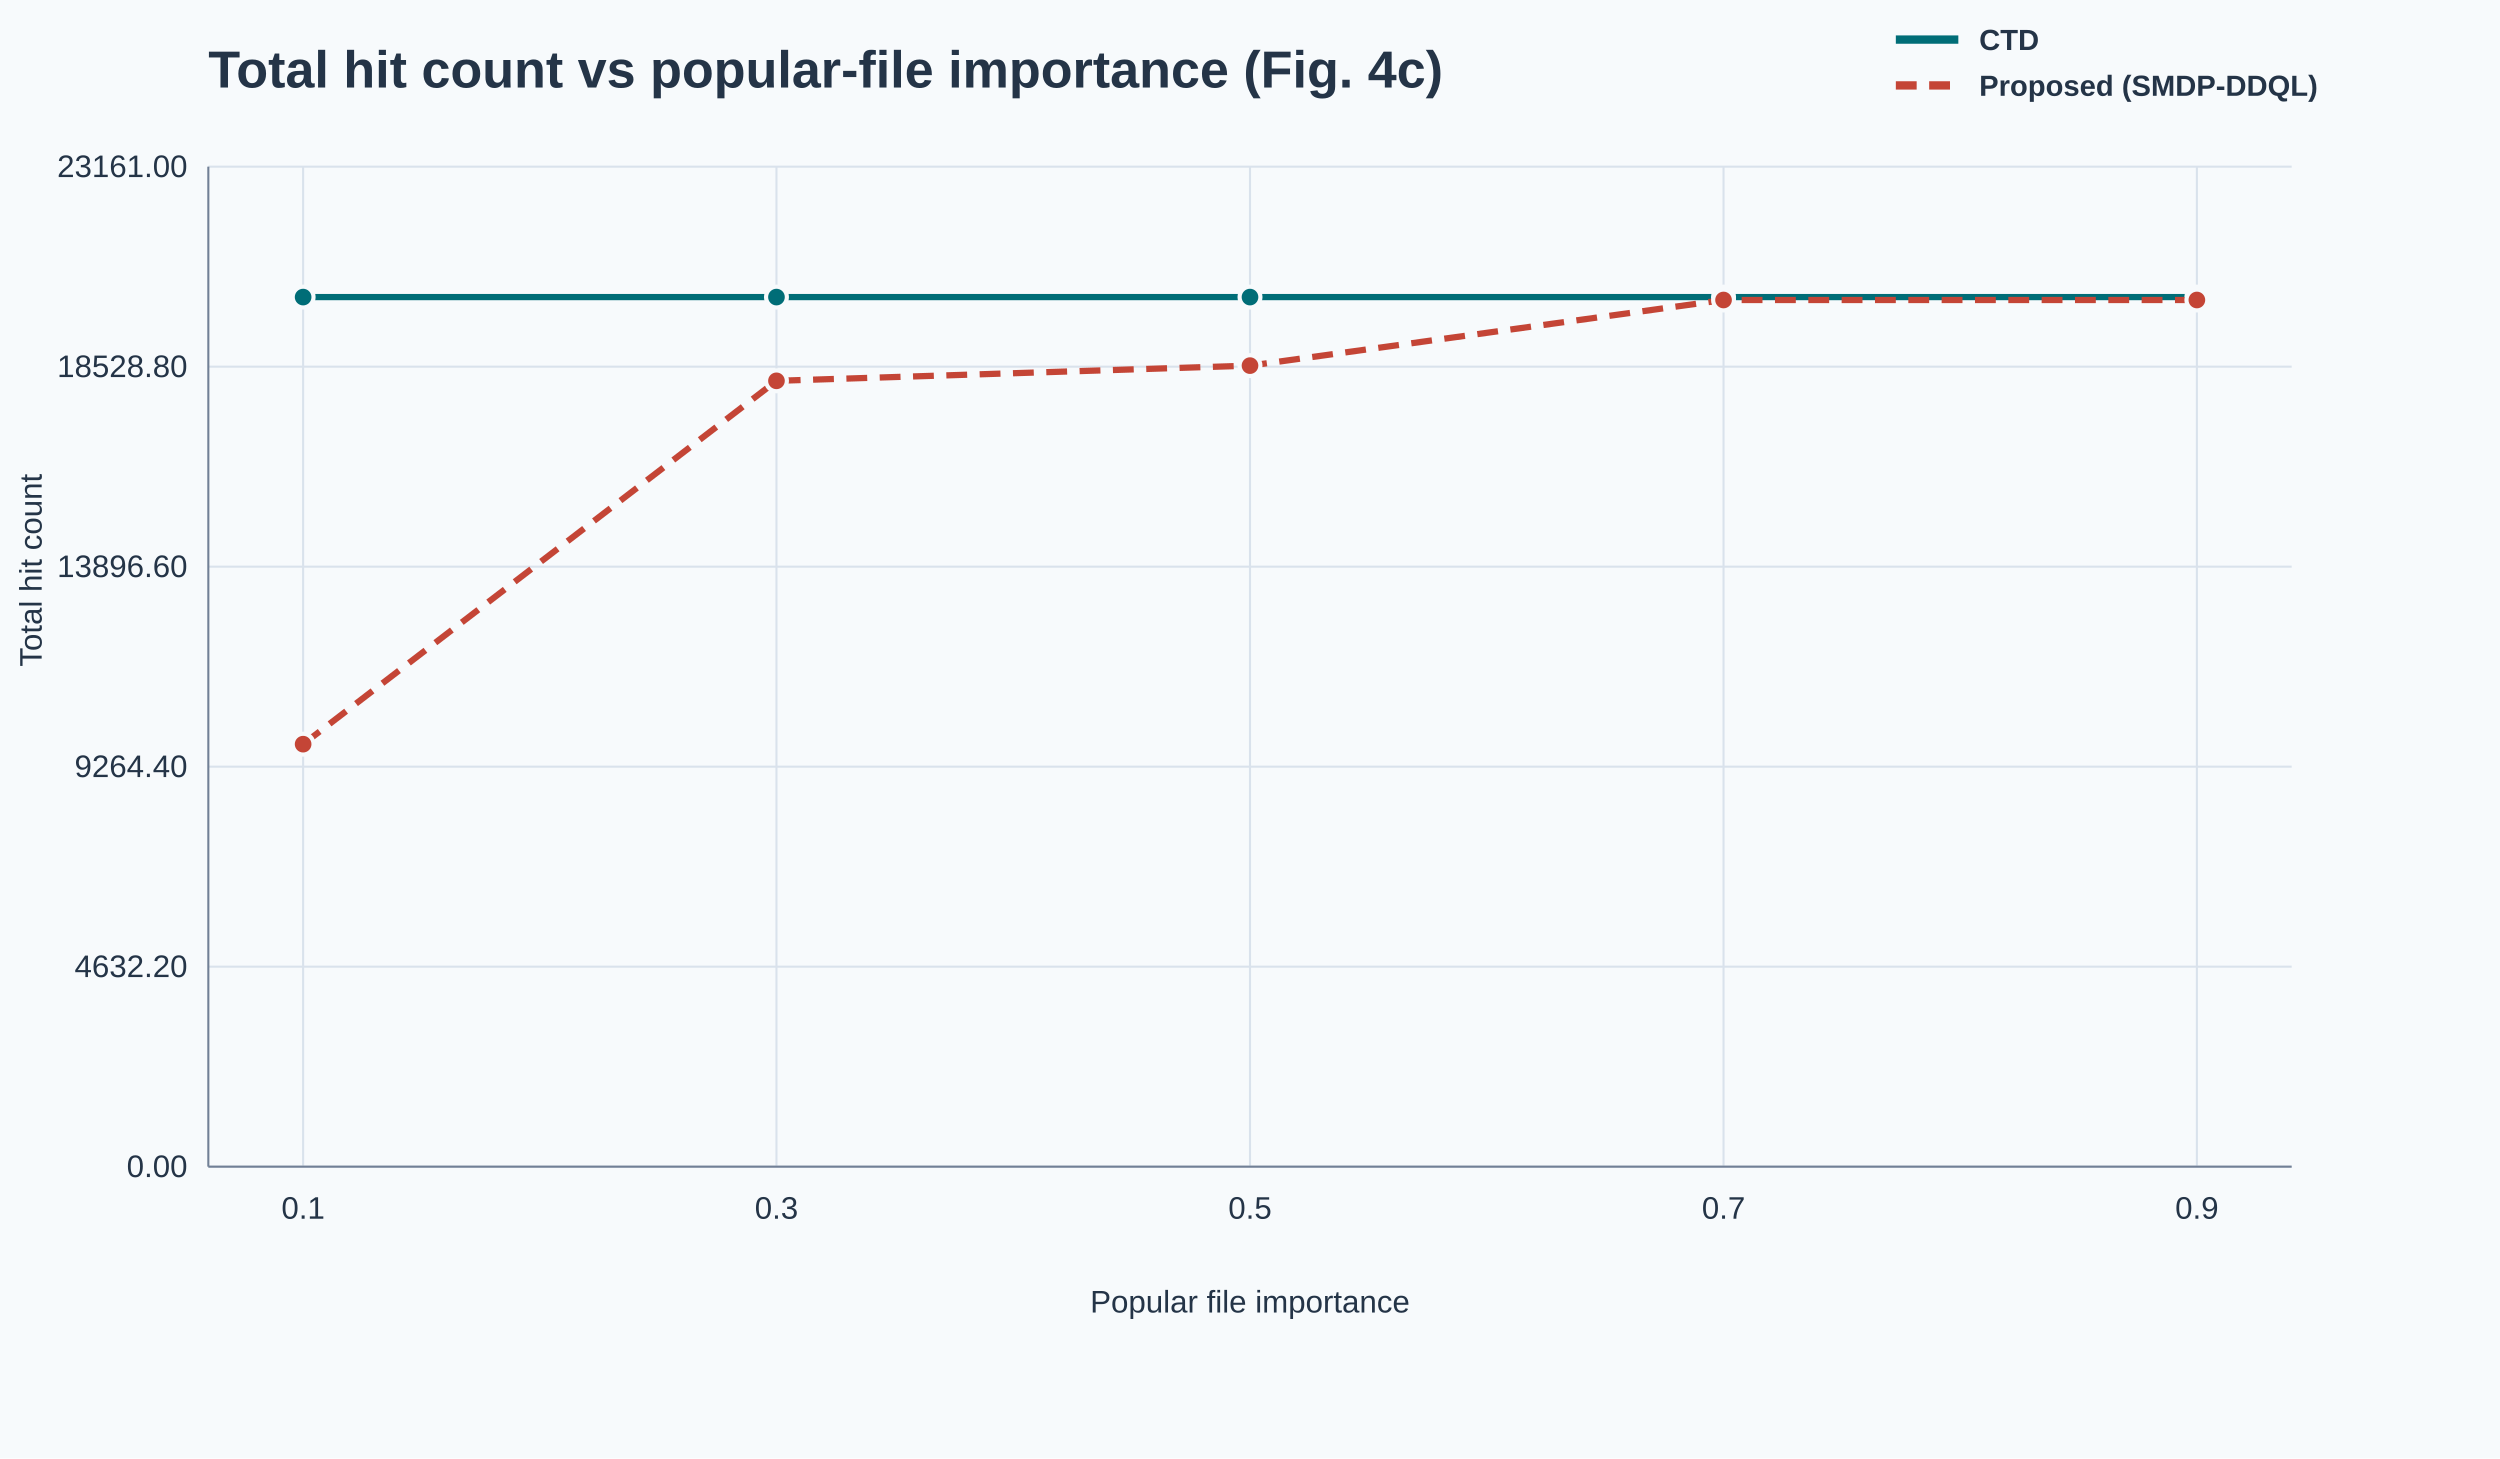
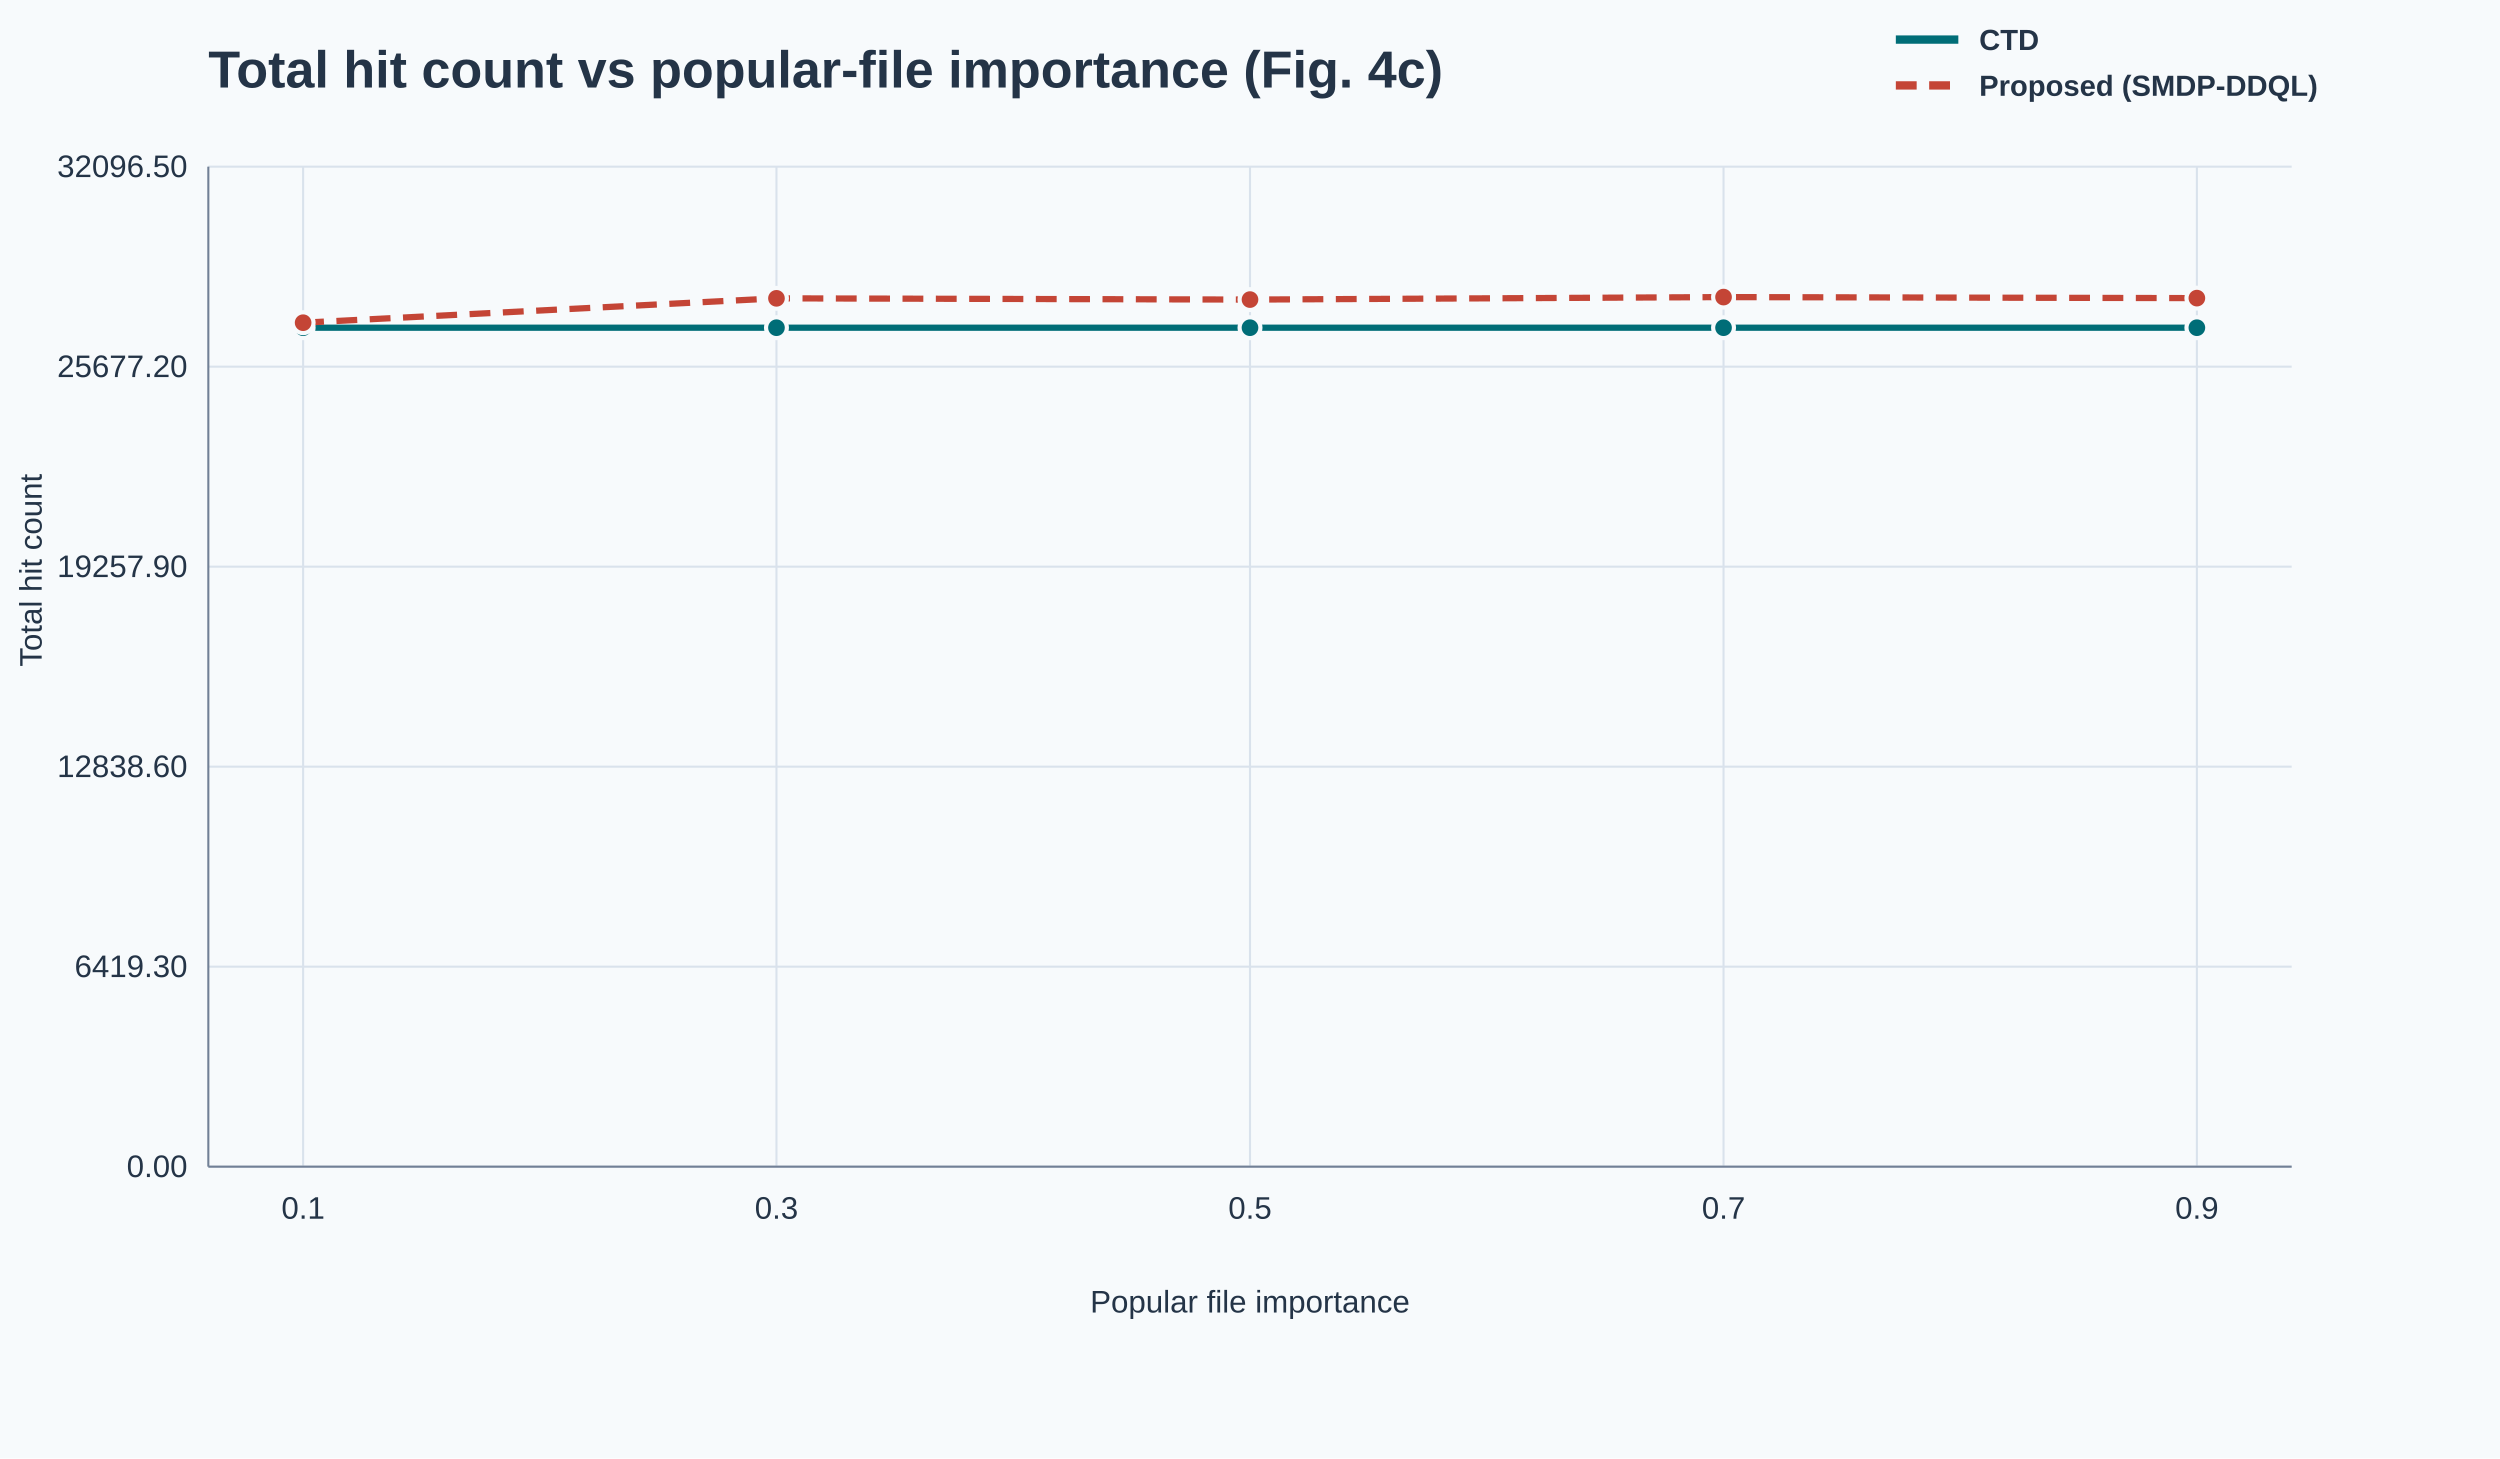
<svg xmlns="http://www.w3.org/2000/svg" width="1200" height="700" viewBox="0 0 1200 700">
  <style>text{font-family:Segoe UI,Arial,sans-serif;fill:#243447}.title{font-size:25px;font-weight:600}.label{font-size:15px}.legend{font-size:14px;font-weight:600}.grid{stroke:#d9e2ec}.axis{stroke:#718096}.line{fill:none;stroke-width:3}.point{stroke:#f7fafc;stroke-width:2}</style>
  <rect width="100%" height="100%" fill="#f7fafc" />
  <text x="100" y="42" class="title">Total hit count vs popular-file importance (Fig. 4c)</text>
  <text x="600" y="630" class="label" text-anchor="middle">Popular file importance</text>
  <text x="20" y="320" class="label" transform="rotate(-90 20 320)">Total hit count</text>
  <line x1="100" y1="560" x2="1100" y2="560" class="grid" />
  <text x="90" y="565" class="label" text-anchor="end">0.00</text>
  <line x1="100" y1="464" x2="1100" y2="464" class="grid" />
-   <text x="90" y="469" class="label" text-anchor="end">4632.20</text>
+   <text x="90" y="469" class="label" text-anchor="end">6419.30</text>
  <line x1="100" y1="368" x2="1100" y2="368" class="grid" />
-   <text x="90" y="373" class="label" text-anchor="end">9264.40</text>
+   <text x="90" y="373" class="label" text-anchor="end">12838.60</text>
  <line x1="100" y1="272" x2="1100" y2="272" class="grid" />
-   <text x="90" y="277" class="label" text-anchor="end">13896.60</text>
+   <text x="90" y="277" class="label" text-anchor="end">19257.90</text>
  <line x1="100" y1="176" x2="1100" y2="176" class="grid" />
-   <text x="90" y="181" class="label" text-anchor="end">18528.80</text>
+   <text x="90" y="181" class="label" text-anchor="end">25677.20</text>
  <line x1="100" y1="80" x2="1100" y2="80" class="grid" />
-   <text x="90" y="85" class="label" text-anchor="end">23161.00</text>
+   <text x="90" y="85" class="label" text-anchor="end">32096.50</text>
  <line x1="145.5" y1="80" x2="145.5" y2="560" class="grid" />
  <text x="145.5" y="585" class="label" text-anchor="middle">0.1</text>
  <line x1="372.7" y1="80" x2="372.7" y2="560" class="grid" />
  <text x="372.7" y="585" class="label" text-anchor="middle">0.3</text>
  <line x1="600.0" y1="80" x2="600.0" y2="560" class="grid" />
  <text x="600.0" y="585" class="label" text-anchor="middle">0.5</text>
  <line x1="827.3" y1="80" x2="827.3" y2="560" class="grid" />
  <text x="827.3" y="585" class="label" text-anchor="middle">0.7</text>
  <line x1="1054.5" y1="80" x2="1054.5" y2="560" class="grid" />
  <text x="1054.5" y="585" class="label" text-anchor="middle">0.9</text>
-   <polyline points="145.5,142.6 372.7,142.6 600.0,142.6 827.3,142.6 1054.5,142.6" class="line" stroke="#006d77" stroke-dasharray="" />
+   <polyline points="145.5,157.3 372.7,157.3 600.0,157.3 827.3,157.3 1054.5,157.3" class="line" stroke="#006d77" stroke-dasharray="" />
  <line x1="910" y1="19" x2="940" y2="19" stroke="#006d77" stroke-width="4" stroke-dasharray="" />
  <text x="950" y="24" class="legend">CTD</text>
-   <circle cx="145.5" cy="142.6" r="5" fill="#006d77" class="point" />
-   <circle cx="372.7" cy="142.6" r="5" fill="#006d77" class="point" />
-   <circle cx="600.0" cy="142.6" r="5" fill="#006d77" class="point" />
-   <circle cx="827.3" cy="142.6" r="5" fill="#006d77" class="point" />
-   <circle cx="1054.5" cy="142.6" r="5" fill="#006d77" class="point" />
-   <polyline points="145.5,357.2 372.7,182.8 600.0,175.5 827.3,144.0 1054.5,144.0" class="line" stroke="#c44536" stroke-dasharray="10 6" />
+   <circle cx="145.5" cy="157.3" r="5" fill="#006d77" class="point" />
+   <circle cx="372.7" cy="157.3" r="5" fill="#006d77" class="point" />
+   <circle cx="600.0" cy="157.3" r="5" fill="#006d77" class="point" />
+   <circle cx="827.3" cy="157.3" r="5" fill="#006d77" class="point" />
+   <circle cx="1054.5" cy="157.3" r="5" fill="#006d77" class="point" />
+   <polyline points="145.5,154.9 372.7,143.2 600.0,143.8 827.3,142.6 1054.5,143.1" class="line" stroke="#c44536" stroke-dasharray="10 6" />
  <line x1="910" y1="41" x2="940" y2="41" stroke="#c44536" stroke-width="4" stroke-dasharray="10 6" />
  <text x="950" y="46" class="legend">Proposed (SMDP-DDQL)</text>
-   <circle cx="145.5" cy="357.2" r="5" fill="#c44536" class="point" />
-   <circle cx="372.7" cy="182.8" r="5" fill="#c44536" class="point" />
-   <circle cx="600.0" cy="175.5" r="5" fill="#c44536" class="point" />
-   <circle cx="827.3" cy="144.0" r="5" fill="#c44536" class="point" />
-   <circle cx="1054.5" cy="144.0" r="5" fill="#c44536" class="point" />
+   <circle cx="145.5" cy="154.9" r="5" fill="#c44536" class="point" />
+   <circle cx="372.7" cy="143.2" r="5" fill="#c44536" class="point" />
+   <circle cx="600.0" cy="143.8" r="5" fill="#c44536" class="point" />
+   <circle cx="827.3" cy="142.6" r="5" fill="#c44536" class="point" />
+   <circle cx="1054.5" cy="143.1" r="5" fill="#c44536" class="point" />
  <line x1="100" y1="80" x2="100" y2="560" class="axis" />
  <line x1="100" y1="560" x2="1100" y2="560" class="axis" />
</svg>
